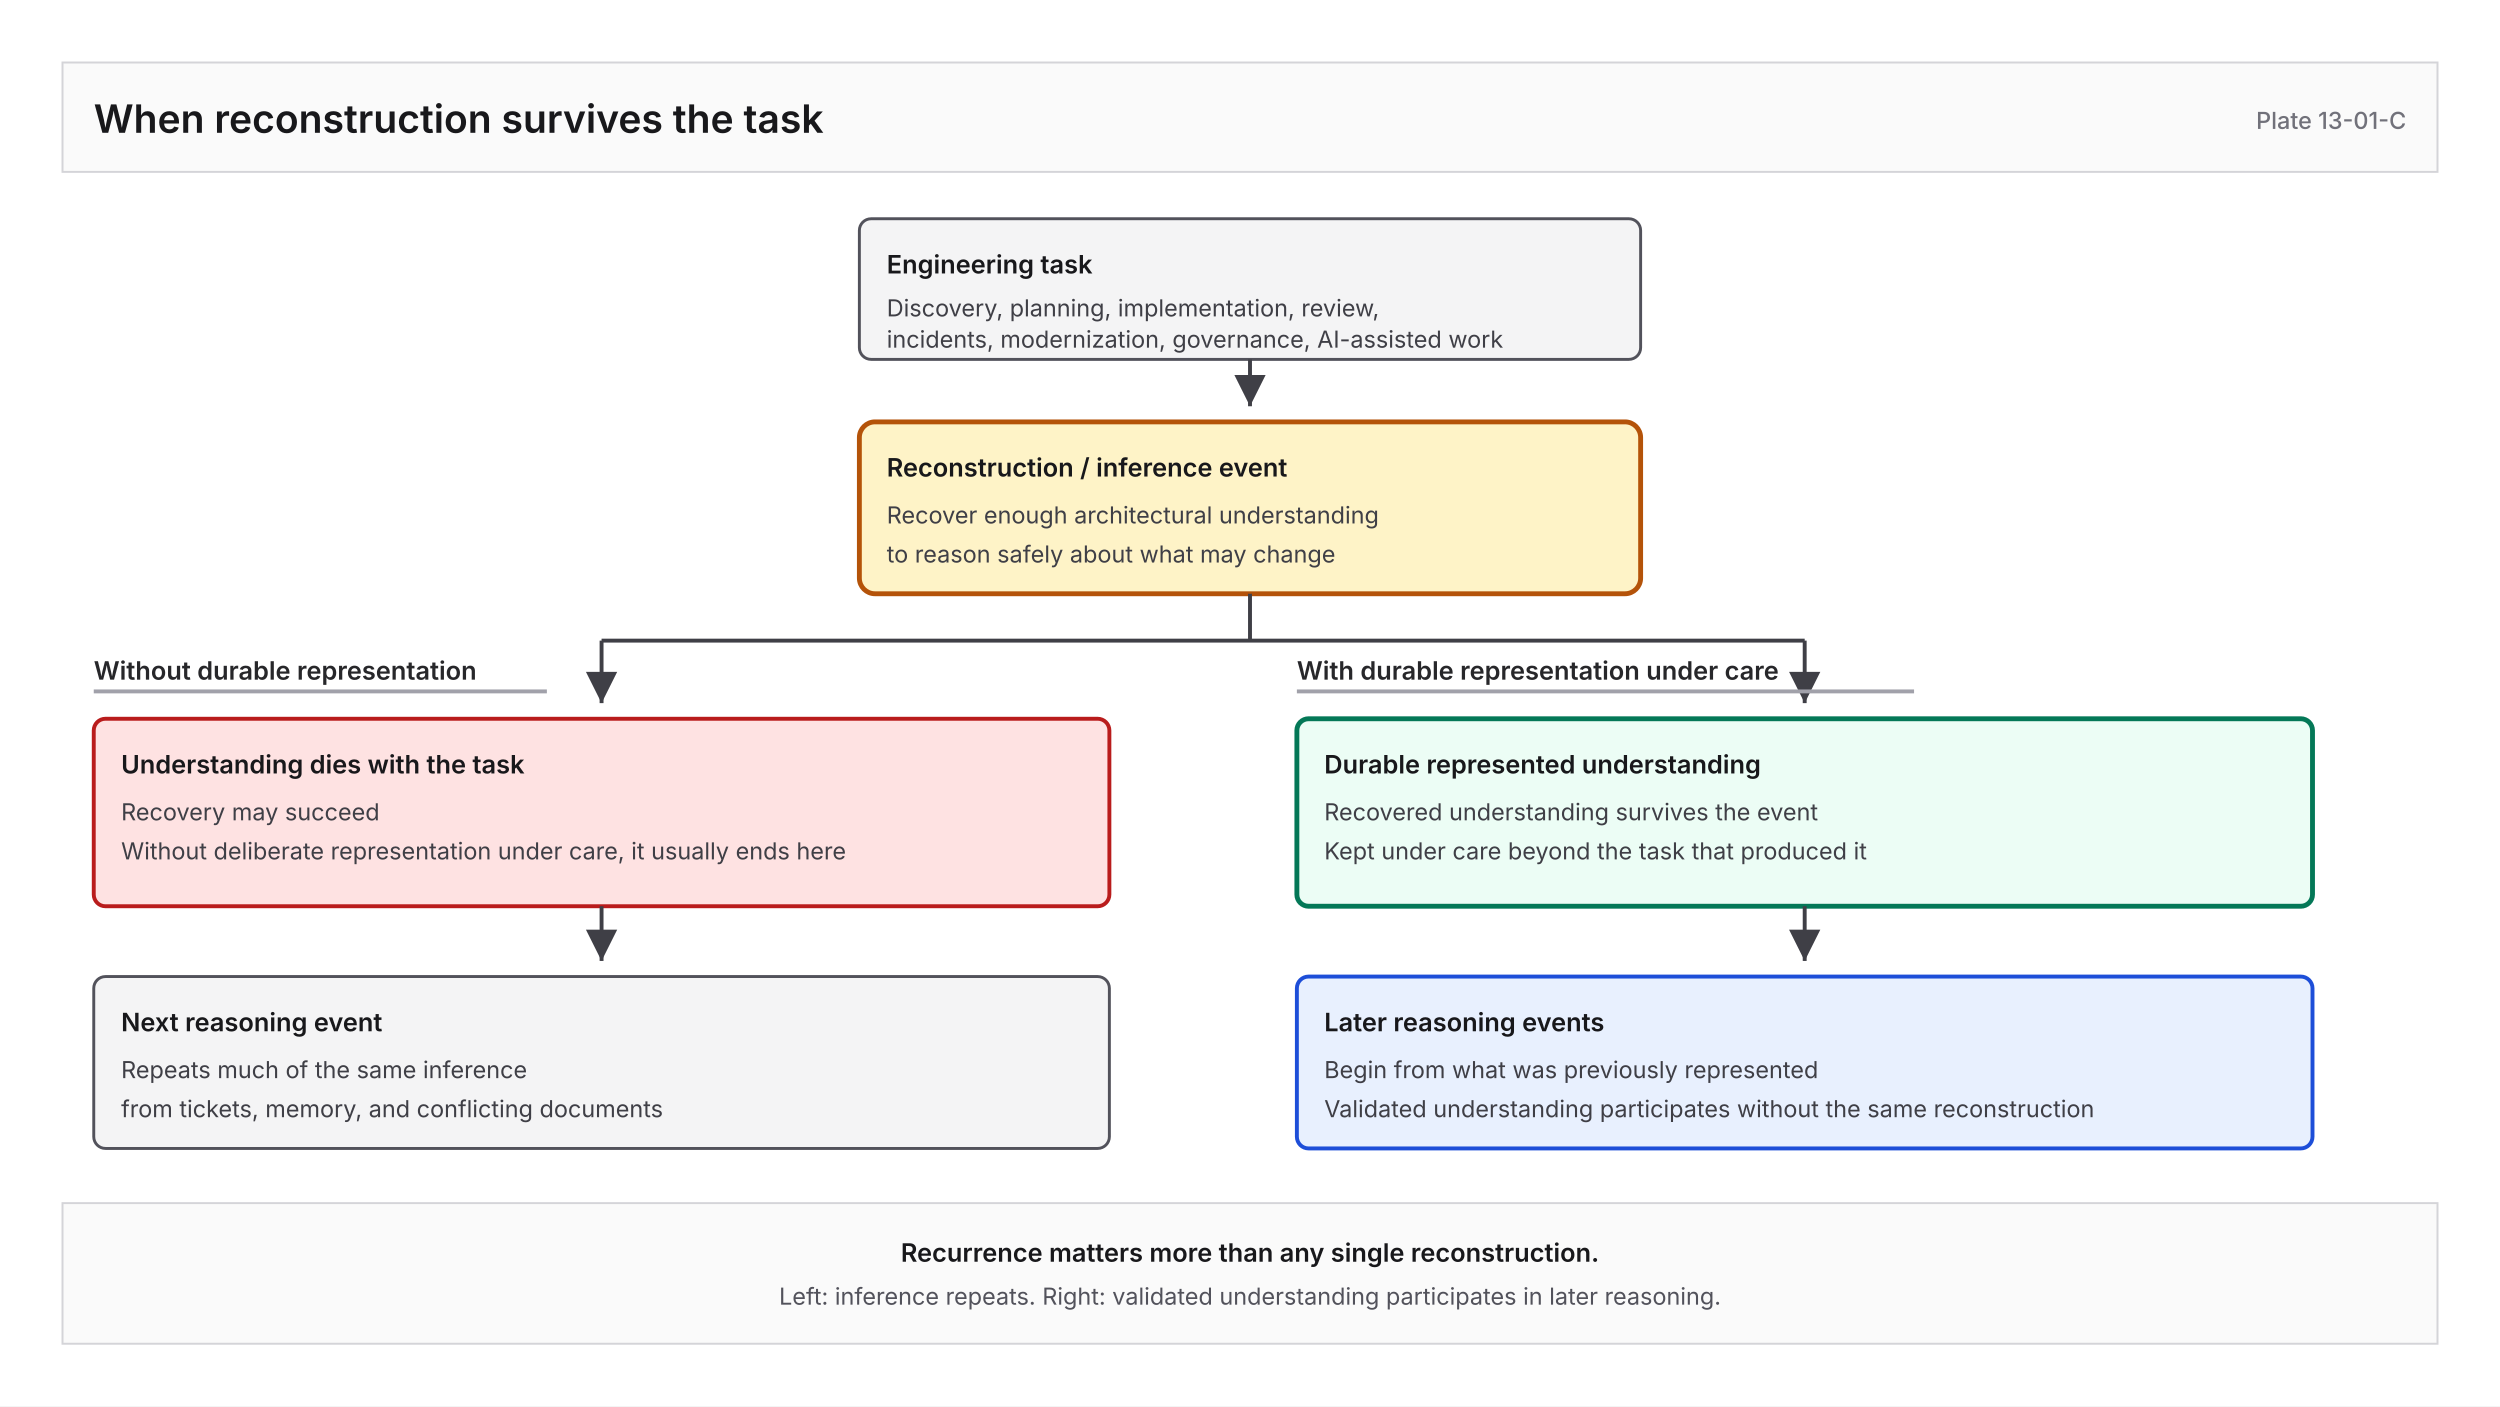
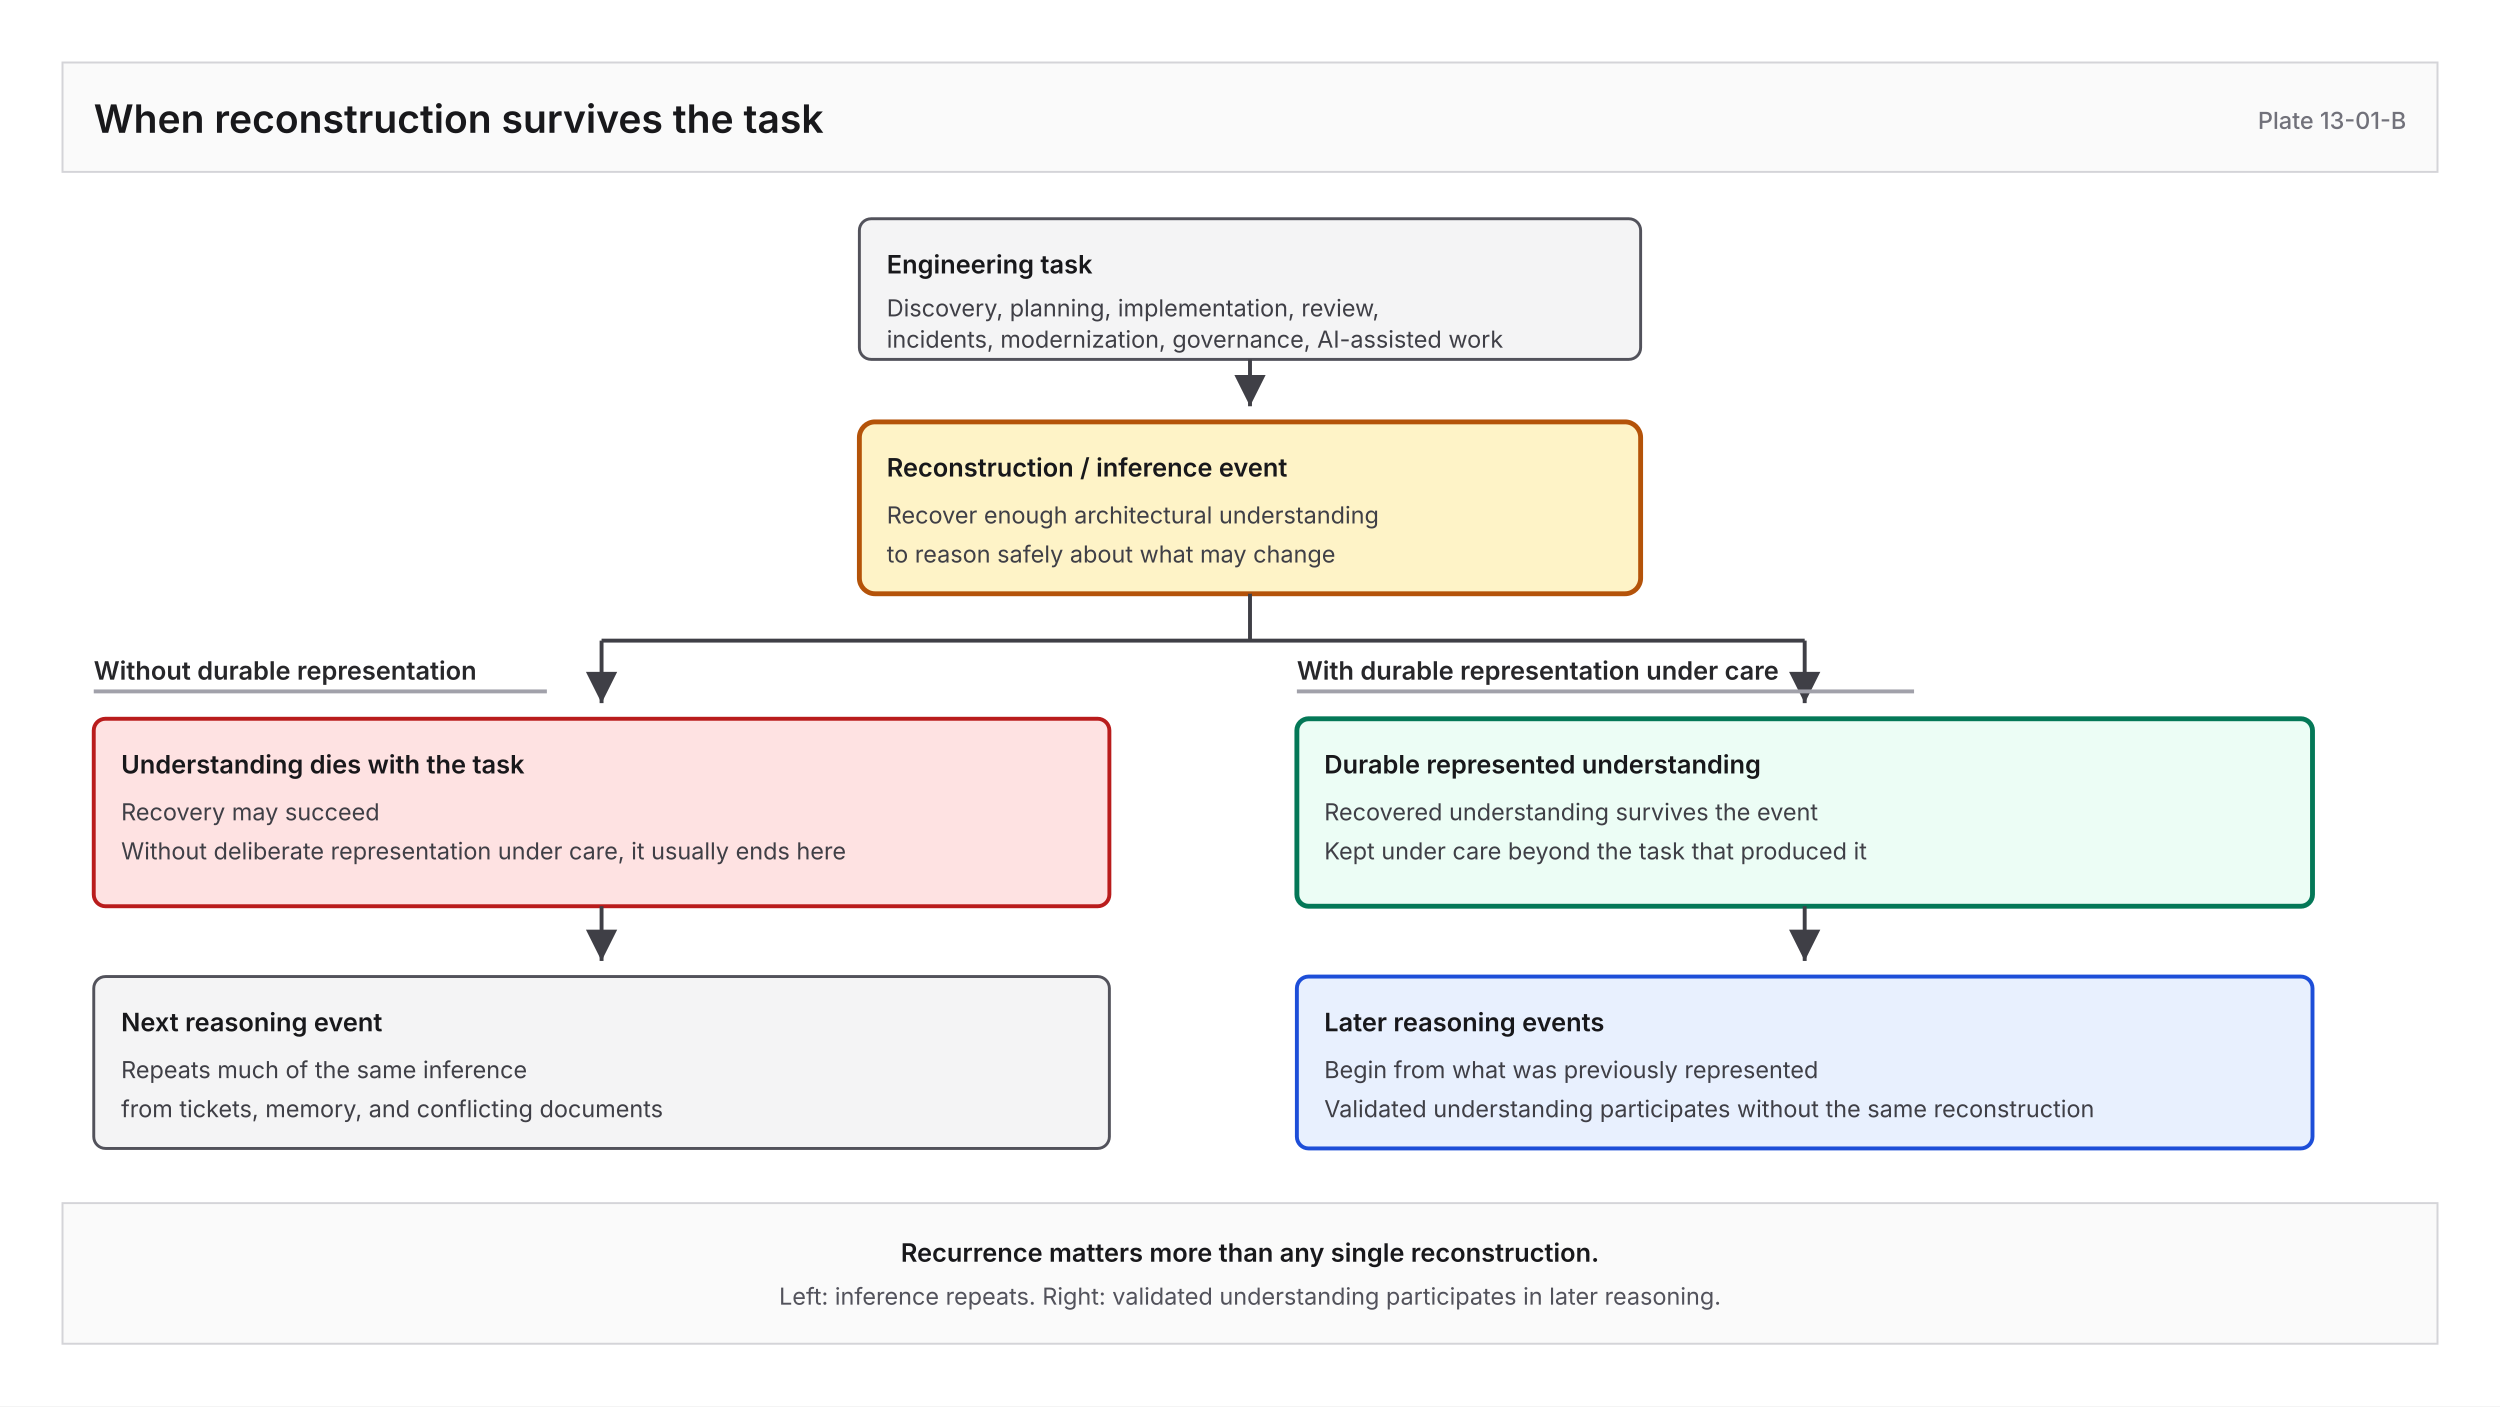
- <svg xmlns="http://www.w3.org/2000/svg" viewBox="0 0 1280 720" width="1280" height="720" role="img" aria-labelledby="plate-title plate-desc">
+ <svg xmlns="http://www.w3.org/2000/svg" viewBox="0 0 1280 720" width="1280" height="720" role="img" aria-labelledby="plate-title-13-01-B plate-desc-13-01-B">
  <defs>
-     <marker id="arrow-down" viewBox="0 0 8 8" refX="8" refY="4" markerWidth="8" markerHeight="8" orient="auto">
+     <marker id="arrow-down-13-01-B" viewBox="0 0 8 8" refX="8" refY="4" markerWidth="8" markerHeight="8" orient="auto">
      <path d="M0,0 L8,4 L0,8 Z" fill="#3F3F46" />
    </marker>
    <style type="text/css">
      .canvas-bg { fill: #FFFFFF; }
      .band { fill: #FAFAFA; stroke: #D4D4D8; stroke-width: 1; }
      .task { fill: #F4F4F5; stroke: #52525B; stroke-width: 1.5; }
      .recon { fill: #FEF3C7; stroke: #B45309; stroke-width: 2.5; }
      .dies { fill: #FEE2E2; stroke: #B91C1C; stroke-width: 2; }
      .repeat { fill: #F4F4F5; stroke: #52525B; stroke-width: 1.5; }
      .durable { fill: #ECFDF5; stroke: #047857; stroke-width: 2.5; }
      .later { fill: #E8F0FE; stroke: #1D4ED8; stroke-width: 2; }
      .connector { fill: none; stroke: #3F3F46; stroke-width: 2; }
      .t-header { font-family: Inter, "Helvetica Neue", Arial, sans-serif; font-size: 20px; font-weight: 600; fill: #18181B; }
      .t-plate-id { font-family: Inter, "Helvetica Neue", Arial, sans-serif; font-size: 12px; font-weight: 500; fill: #71717A; }
      .t-col { font-family: Inter, "Helvetica Neue", Arial, sans-serif; font-size: 13px; font-weight: 600; fill: #27272A; }
      .t-title { font-family: Inter, "Helvetica Neue", Arial, sans-serif; font-size: 13px; font-weight: 600; fill: #18181B; }
      .t-body { font-family: Inter, "Helvetica Neue", Arial, sans-serif; font-size: 12px; font-weight: 400; fill: #3F3F46; }
      .t-foot1 { font-family: Inter, "Helvetica Neue", Arial, sans-serif; font-size: 13px; font-weight: 600; fill: #18181B; }
      .t-foot2 { font-family: Inter, "Helvetica Neue", Arial, sans-serif; font-size: 12px; font-weight: 400; fill: #52525B; }
      .col-underline { stroke: #A1A1AA; stroke-width: 2; fill: none; }

      @media (prefers-color-scheme: dark) {
        .canvas-bg { fill: #0D1117; }
        .band { fill: #161B22; stroke: #30363D; }
        .task { fill: #21262D; stroke: #8B949E; }
        .recon { fill: #3D2E12; stroke: #D29922; }
        .dies { fill: #3D1515; stroke: #F85149; }
        .repeat { fill: #21262D; stroke: #8B949E; }
        .durable { fill: #12261E; stroke: #3FB950; }
        .later { fill: #12253F; stroke: #58A6FF; }
        .connector { stroke: #C9D1D9; }
-         #arrow-down path { fill: #C9D1D9; }
+         #arrow-down-13-01-B path { fill: #C9D1D9; }
        .t-header { fill: #F0F6FC; }
        .t-plate-id { fill: #8B949E; }
        .t-col { fill: #E6EDF3; }
        .t-title { fill: #F0F6FC; }
        .t-body { fill: #C9D1D9; }
        .t-foot1 { fill: #F0F6FC; }
        .t-foot2 { fill: #8B949E; }
        .col-underline { stroke: #484F58; }
      }
    </style>
  </defs>
  <rect class="canvas-bg" x="0" y="0" width="1280" height="720" />
  <rect class="band" x="32" y="32" width="1216" height="56" />
  <rect class="task" x="440" y="112" width="400" height="72" rx="6" />
  <rect class="recon" x="440" y="216" width="400" height="88" rx="8" />
  <rect class="dies" x="48" y="368" width="520" height="96" rx="6" />
  <rect class="repeat" x="48" y="500" width="520" height="88" rx="6" />
  <rect class="durable" x="664" y="368" width="520" height="96" rx="6" />
  <rect class="later" x="664" y="500" width="520" height="88" rx="6" />
  <rect class="band" x="32" y="616" width="1216" height="72" />
-   <line class="connector" x1="640" y1="184" x2="640" y2="208" marker-end="url(#arrow-down)" />
+   <line class="connector" x1="640" y1="184" x2="640" y2="208" marker-end="url(#arrow-down-13-01-B)" />
  <line class="connector" x1="640" y1="304" x2="640" y2="328" />
  <line class="connector" x1="640" y1="328" x2="308" y2="328" />
-   <line class="connector" x1="308" y1="328" x2="308" y2="360" marker-end="url(#arrow-down)" />
+   <line class="connector" x1="308" y1="328" x2="308" y2="360" marker-end="url(#arrow-down-13-01-B)" />
  <line class="connector" x1="640" y1="328" x2="924" y2="328" />
-   <line class="connector" x1="924" y1="328" x2="924" y2="360" marker-end="url(#arrow-down)" />
-   <line class="connector" x1="308" y1="464" x2="308" y2="492" marker-end="url(#arrow-down)" />
-   <line class="connector" x1="924" y1="464" x2="924" y2="492" marker-end="url(#arrow-down)" />
+   <line class="connector" x1="924" y1="328" x2="924" y2="360" marker-end="url(#arrow-down-13-01-B)" />
+   <line class="connector" x1="308" y1="464" x2="308" y2="492" marker-end="url(#arrow-down-13-01-B)" />
+   <line class="connector" x1="924" y1="464" x2="924" y2="492" marker-end="url(#arrow-down-13-01-B)" />
  <text class="t-col" x="48" y="348">Without durable representation</text>
  <line class="col-underline" x1="48" y1="354" x2="280" y2="354" />
  <text class="t-col" x="664" y="348">With durable representation under care</text>
  <line class="col-underline" x1="664" y1="354" x2="980" y2="354" />
  <text class="t-title" x="454" y="140">Engineering task</text>
  <text class="t-body" x="454" y="162">Discovery, planning, implementation, review,</text>
  <text class="t-body" x="454" y="178">incidents, modernization, governance, AI-assisted work</text>
  <text class="t-title" x="454" y="244">Reconstruction / inference event</text>
  <text class="t-body" x="454" y="268">Recover enough architectural understanding</text>
  <text class="t-body" x="454" y="288">to reason safely about what may change</text>
  <text class="t-title" x="62" y="396">Understanding dies with the task</text>
  <text class="t-body" x="62" y="420">Recovery may succeed</text>
  <text class="t-body" x="62" y="440">Without deliberate representation under care, it usually ends here</text>
  <text class="t-title" x="62" y="528">Next reasoning event</text>
  <text class="t-body" x="62" y="552">Repeats much of the same inference</text>
  <text class="t-body" x="62" y="572">from tickets, memory, and conflicting documents</text>
  <text class="t-title" x="678" y="396">Durable represented understanding</text>
  <text class="t-body" x="678" y="420">Recovered understanding survives the event</text>
  <text class="t-body" x="678" y="440">Kept under care beyond the task that produced it</text>
  <text class="t-title" x="678" y="528">Later reasoning events</text>
  <text class="t-body" x="678" y="552">Begin from what was previously represented</text>
  <text class="t-body" x="678" y="572">Validated understanding participates without the same reconstruction</text>
  <text class="t-header" x="48" y="68">When reconstruction survives the task</text>
-   <text class="t-plate-id" x="1232" y="66" text-anchor="end">Plate 13-01-C</text>
+   <text class="t-plate-id" x="1232" y="66" text-anchor="end">Plate 13-01-B</text>
  <text class="t-foot1" x="640" y="646" text-anchor="middle">Recurrence matters more than any single reconstruction.</text>
  <text class="t-foot2" x="640" y="668" text-anchor="middle">Left: inference repeats. Right: validated understanding participates in later reasoning.</text>
</svg>
